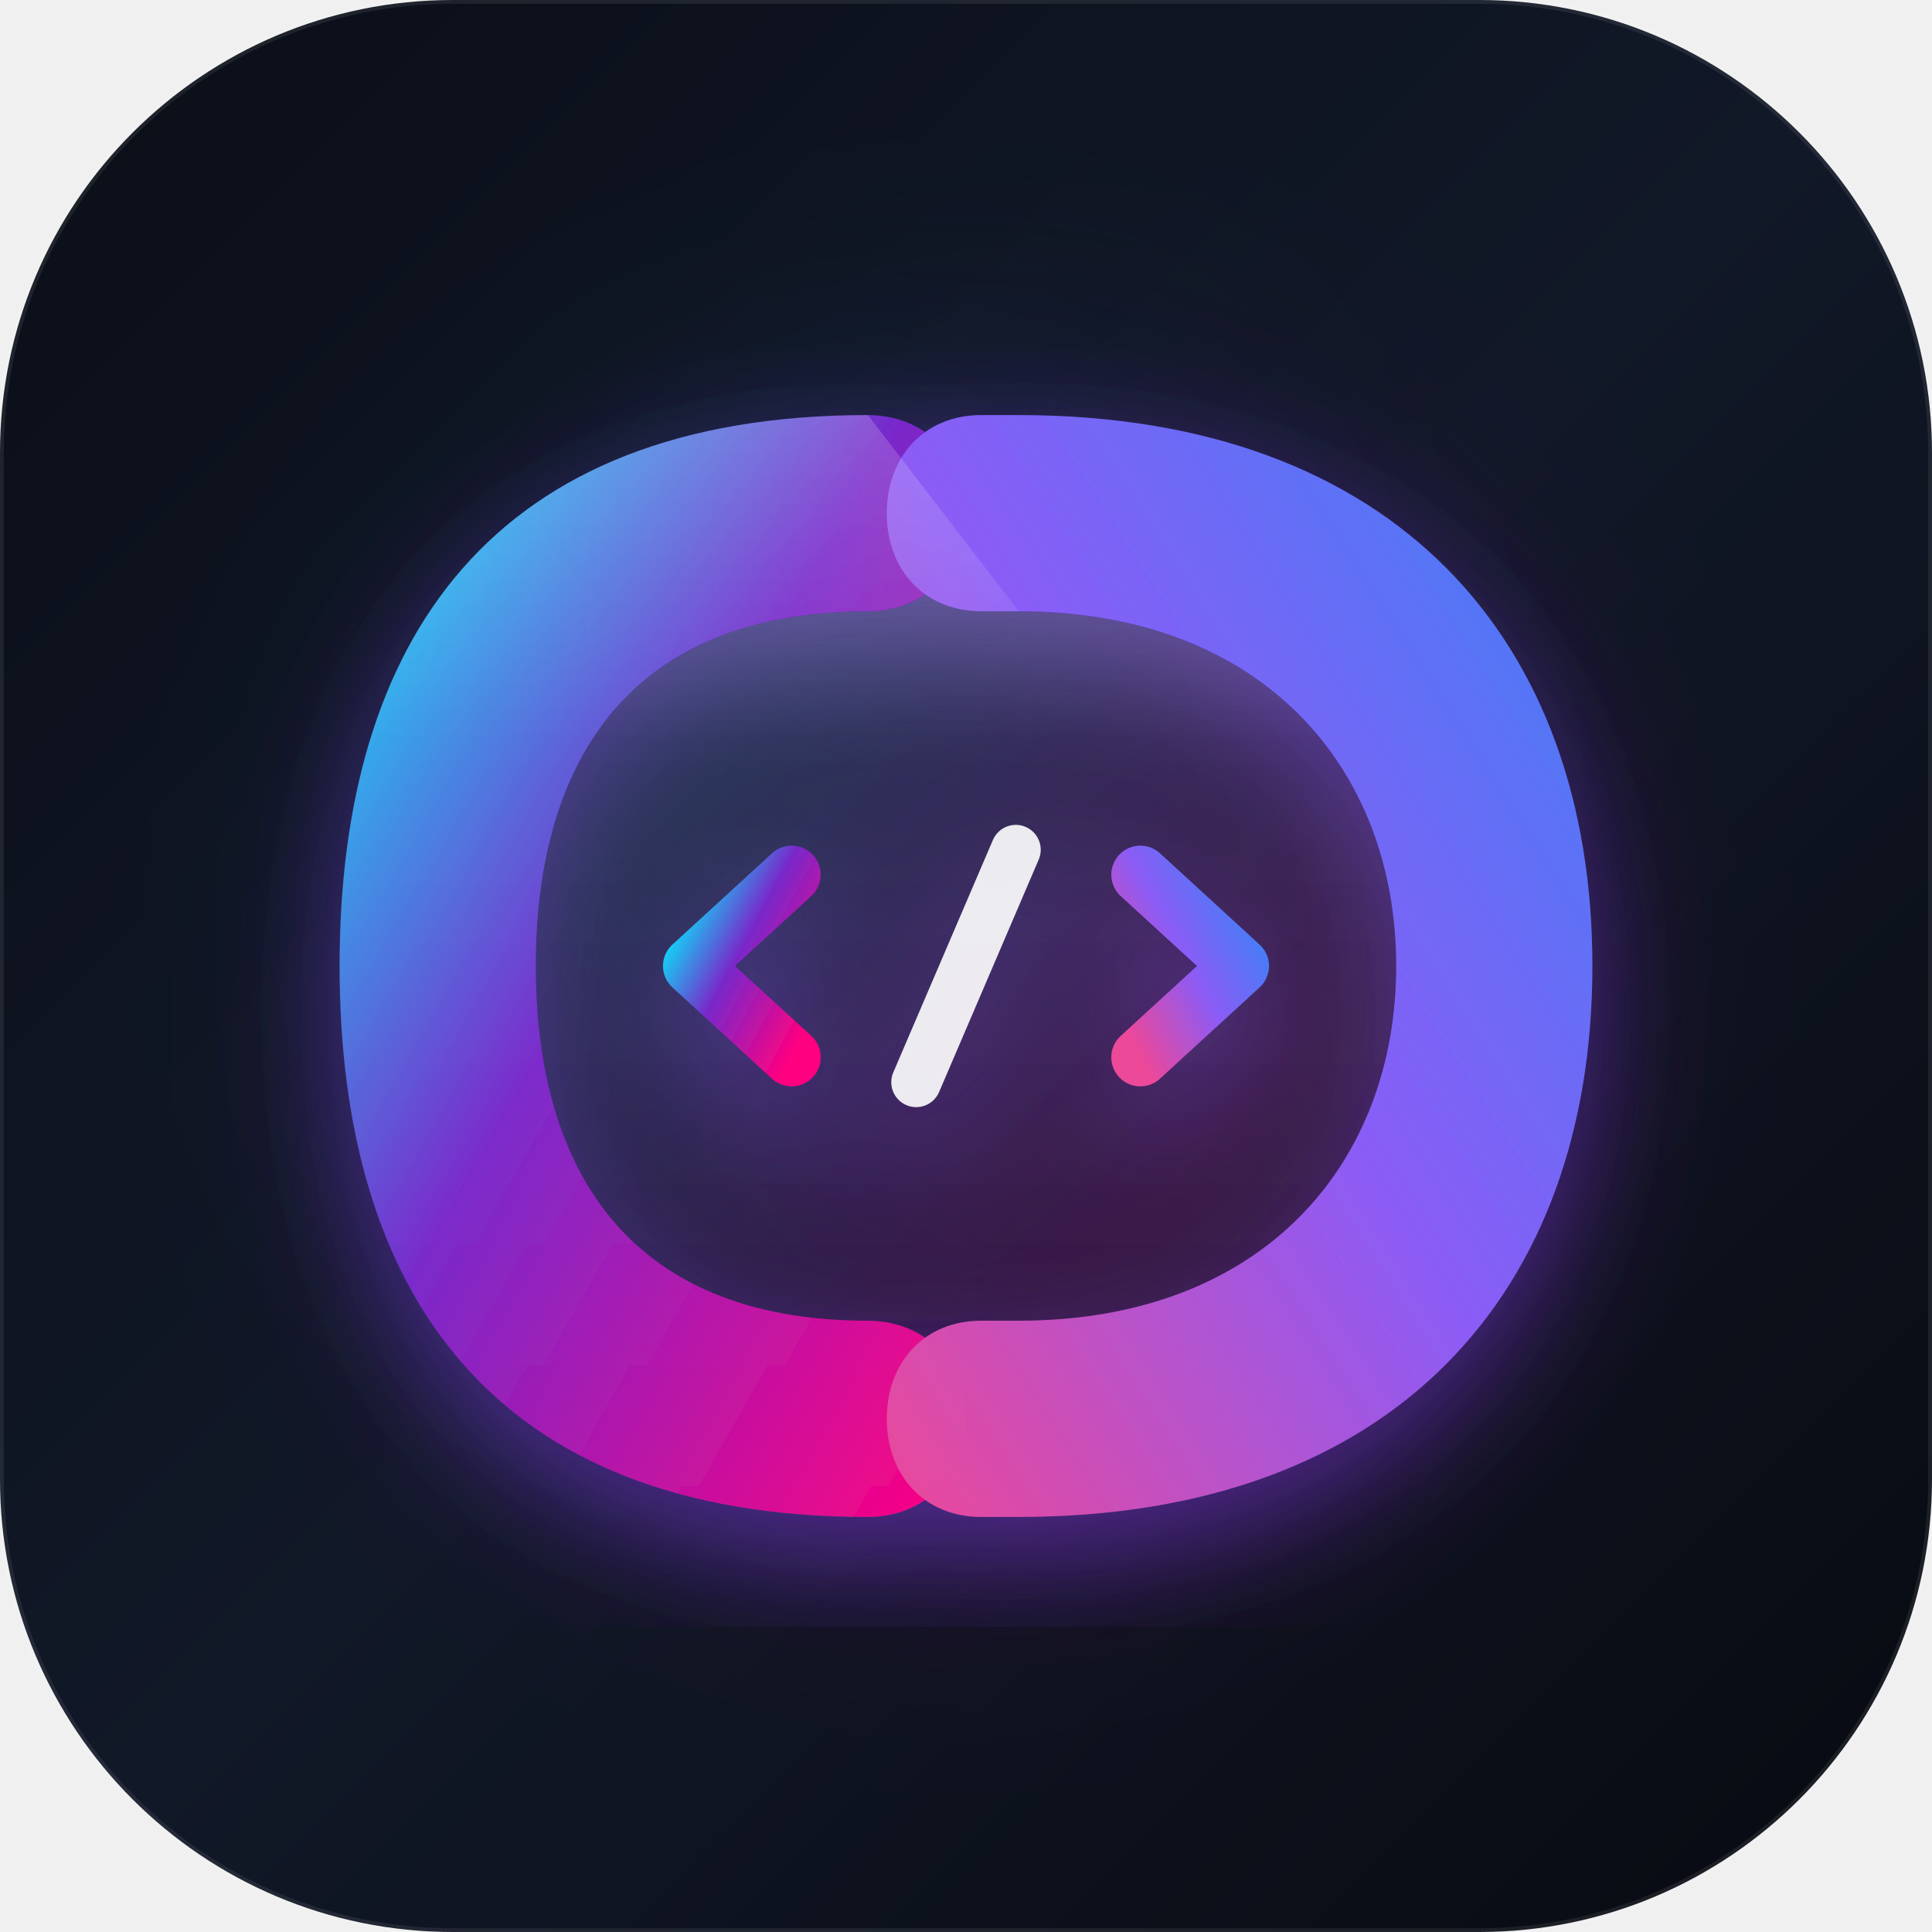
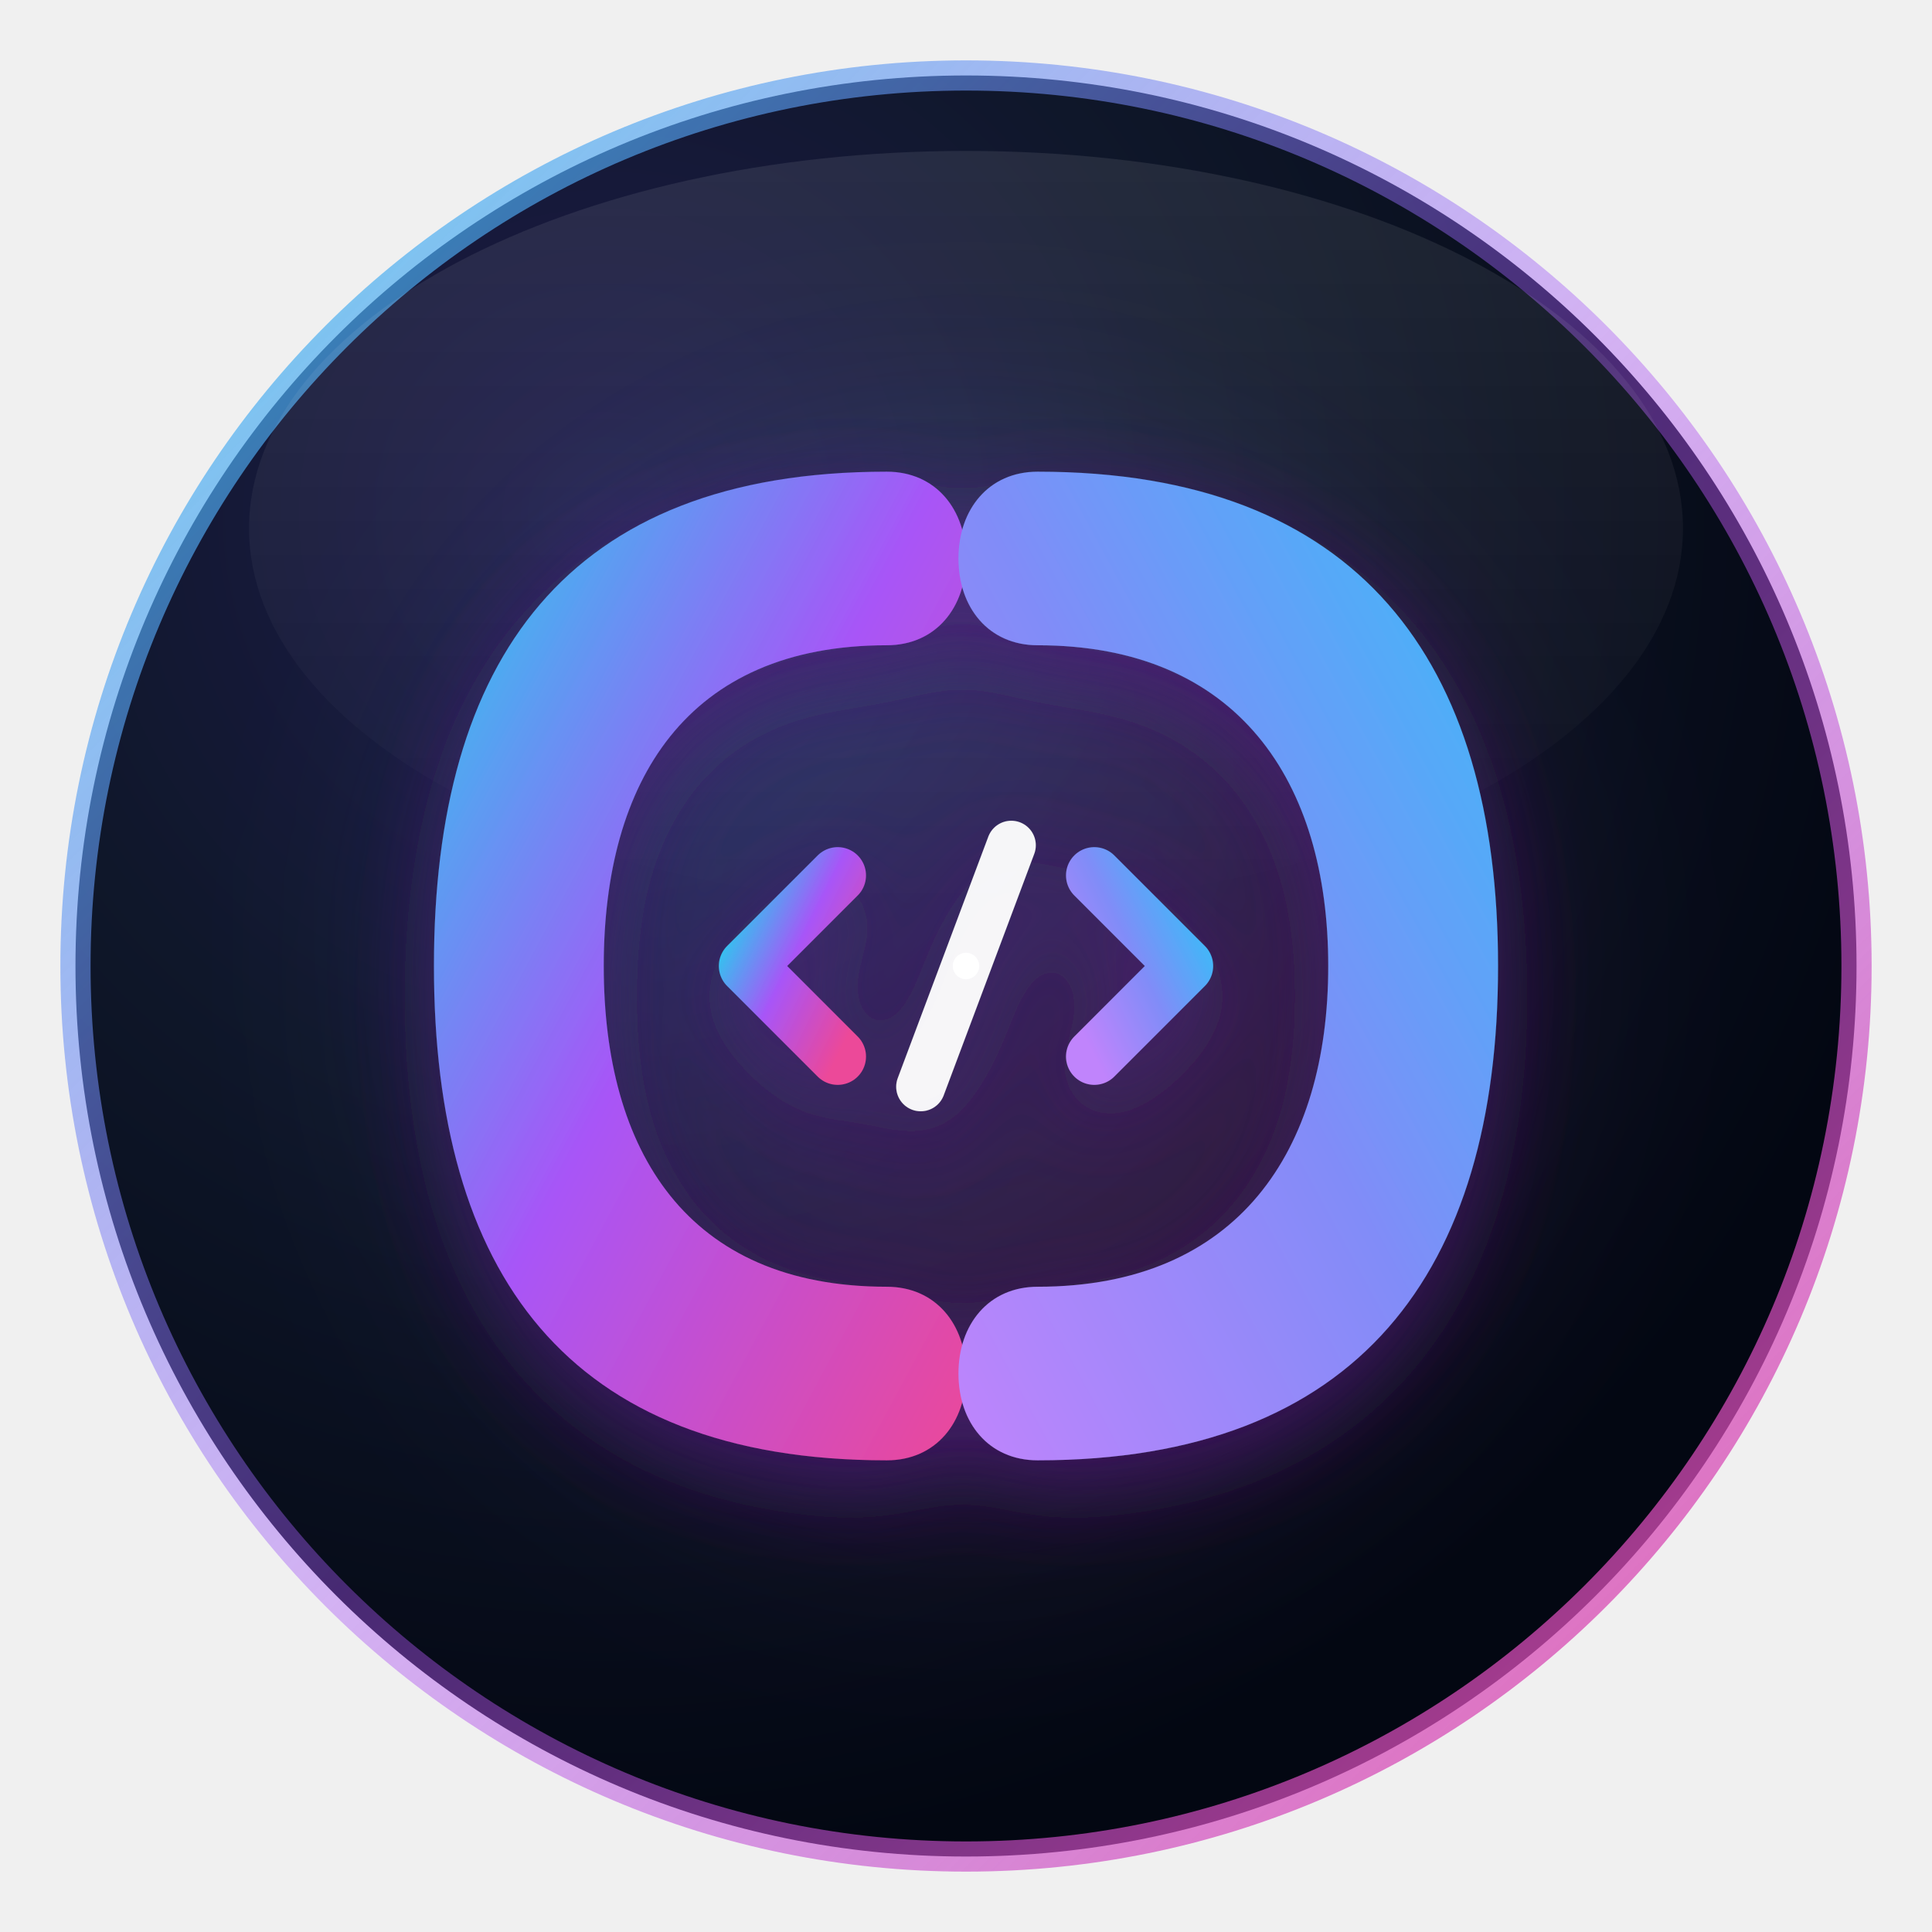
<svg xmlns="http://www.w3.org/2000/svg" viewBox="0 0 512 512" width="100%" height="100%">
  <defs>
-     <linearGradient id="bgGrad" x1="0%" y1="0%" x2="100%" y2="100%">
-       <stop offset="0%" stop-color="#0a0e17" />
-       <stop offset="50%" stop-color="#111827" />
-       <stop offset="100%" stop-color="#070a10" />
-     </linearGradient>
-     <linearGradient id="neonGrad1" x1="0%" y1="0%" x2="100%" y2="100%">
-       <stop offset="0%" stop-color="#00f2fe" />
-       <stop offset="45%" stop-color="#7928ca" />
-       <stop offset="100%" stop-color="#ff0080" />
-     </linearGradient>
-     <linearGradient id="neonGrad2" x1="100%" y1="0%" x2="0%" y2="100%">
-       <stop offset="0%" stop-color="#3b82f6" />
-       <stop offset="50%" stop-color="#8b5cf6" />
+     <radialGradient id="favBg" cx="30%" cy="25%" r="75%">
+       <stop offset="0%" stop-color="#1e1b4b" />
+       <stop offset="45%" stop-color="#0f172a" />
+       <stop offset="100%" stop-color="#030712" />
+     </radialGradient>
+     <linearGradient id="favNeon" x1="0%" y1="0%" x2="100%" y2="100%">
+       <stop offset="0%" stop-color="#22d3ee" />
+       <stop offset="48%" stop-color="#a855f7" />
      <stop offset="100%" stop-color="#ec4899" />
    </linearGradient>
-     <linearGradient id="glassGloss" x1="0%" y1="0%" x2="0%" y2="100%">
-       <stop offset="0%" stop-color="#ffffff" stop-opacity="0.3" />
-       <stop offset="30%" stop-color="#ffffff" stop-opacity="0.05" />
-       <stop offset="100%" stop-color="#ffffff" stop-opacity="0.0" />
+     <linearGradient id="favNeon2" x1="100%" y1="0%" x2="0%" y2="100%">
+       <stop offset="0%" stop-color="#38bdf8" />
+       <stop offset="50%" stop-color="#818cf8" />
+       <stop offset="100%" stop-color="#c084fc" />
    </linearGradient>
-     <filter id="neonGlow" x="-20%" y="-20%" width="140%" height="140%">
-       <feGaussianBlur stdDeviation="16" result="blur1" />
-       <feGaussianBlur stdDeviation="32" result="blur2" />
-       <feMerge>
-         <feMergeNode in="blur2" />
-         <feMergeNode in="blur1" />
-         <feMergeNode in="SourceGraphic" />
-       </feMerge>
-     </filter>
-     <filter id="dropShadow" x="-10%" y="-10%" width="120%" height="120%">
-       <feDropShadow dx="0" dy="12" stdDeviation="16" flood-color="#7c3aed" flood-opacity="0.5" />
+     <linearGradient id="favShine" x1="0%" y1="0%" x2="0%" y2="100%">
+       <stop offset="0%" stop-color="#ffffff" stop-opacity="0.35" />
+       <stop offset="100%" stop-color="#ffffff" stop-opacity="0" />
+     </linearGradient>
+     <linearGradient id="ringGrad" x1="0%" y1="0%" x2="100%" y2="100%">
+       <stop offset="0%" stop-color="#22d3ee" stop-opacity="0.8" />
+       <stop offset="50%" stop-color="#a855f7" stop-opacity="0.4" />
+       <stop offset="100%" stop-color="#ec4899" stop-opacity="0.9" />
+     </linearGradient>
+     <filter id="symbolShadow" x="-20%" y="-20%" width="140%" height="140%">
+       <feDropShadow dx="0" dy="8" stdDeviation="12" flood-color="#581c87" flood-opacity="0.6" />
    </filter>
  </defs>
-   <rect width="512" height="512" rx="120" fill="url(#bgGrad)" stroke="#ffffff" stroke-opacity="0.08" stroke-width="2" />
-   <circle cx="256" cy="256" r="140" fill="url(#neonGrad1)" opacity="0.25" filter="blur(40px)" />
-   <g filter="url(#dropShadow)">
-     <path d="M 230 110 C 130 110, 90 170, 90 256 C 90 342, 130 402, 230 402 C 245 402, 256 391, 256 376 C 256 361, 245 350, 230 350 C 165 350, 142 308, 142 256 C 142 204, 165 162, 230 162 C 245 162, 256 151, 256 136 C 256 121, 245 110, 230 110 Z" fill="url(#neonGrad1)" />
-     <path d="M 270 110 C 370 110, 422 170, 422 256 C 422 342, 370 402, 270 402 L 260 402 C 245 402, 235 391, 235 376 C 235 361, 245 350, 260 350 L 270 350 C 335 350, 370 308, 370 256 C 370 204, 335 162, 270 162 L 260 162 C 245 162, 235 151, 235 136 C 235 121, 245 110, 260 110 Z" fill="url(#neonGrad2)" />
-     <path d="M 230 110 C 130 110, 90 170, 90 256 C 90 342, 130 402, 230 402 C 245 402, 256 391, 256 376 C 256 361, 245 350, 230 350 L 270 350 C 335 350, 370 308, 370 256 C 370 204, 335 162, 270 162 Z" fill="url(#glassGloss)" opacity="0.6" />
-     <g transform="translate(256, 256) scale(1.1)" stroke="#ffffff" stroke-width="12" stroke-linecap="round" stroke-linejoin="round" fill="none">
-       <path d="M -42 -22 L -66 0 L -42 22" stroke="url(#neonGrad1)" stroke-width="14" />
-       <path d="M 12 -28 L -12 28" stroke="#ffffff" stroke-width="12" opacity="0.9" />
-       <path d="M 42 -22 L 66 0 L 42 22" stroke="url(#neonGrad2)" stroke-width="14" />
+   <circle cx="256" cy="256" r="236" fill="url(#favBg)" />
+   <circle cx="256" cy="256" r="236" fill="none" stroke="url(#ringGrad)" stroke-width="8" />
+   <ellipse cx="256" cy="140" rx="190" ry="100" fill="url(#favShine)" opacity="0.25" />
+   <circle cx="256" cy="256" r="130" fill="url(#favNeon)" opacity="0.22" filter="blur(35px)" />
+   <g filter="url(#symbolShadow)">
+     <path d="M 235 125 C 150 125, 115 175, 115 256 C 115 337, 150 387, 235 387 C 248 387, 256 377, 256 364 C 256 351, 248 341, 235 341 C 182 341, 160 305, 160 256 C 160 207, 182 171, 235 171 C 248 171, 256 161, 256 148 C 256 135, 248 125, 235 125 Z" fill="url(#favNeon)" />
+     <path d="M 275 125 C 360 125, 397 175, 397 256 C 397 337, 360 387, 275 387 C 262 387, 254 377, 254 364 C 254 351, 262 341, 275 341 C 328 341, 352 305, 352 256 C 352 207, 328 171, 275 171 C 262 171, 254 161, 254 148 C 254 135, 262 125, 275 125 Z" fill="url(#favNeon2)" />
+     <g transform="translate(256, 256)" stroke-linecap="round" stroke-linejoin="round" fill="none">
+       <path d="M -34 -24 L -58 0 L -34 24" stroke="url(#favNeon)" stroke-width="15" />
+       <path d="M 12 -32 L -12 32" stroke="#ffffff" stroke-width="13" opacity="0.95" />
+       <path d="M 34 -24 L 58 0 L 34 24" stroke="url(#favNeon2)" stroke-width="15" />
    </g>
+     <circle cx="256" cy="256" r="3.5" fill="#ffffff" />
  </g>
</svg>
